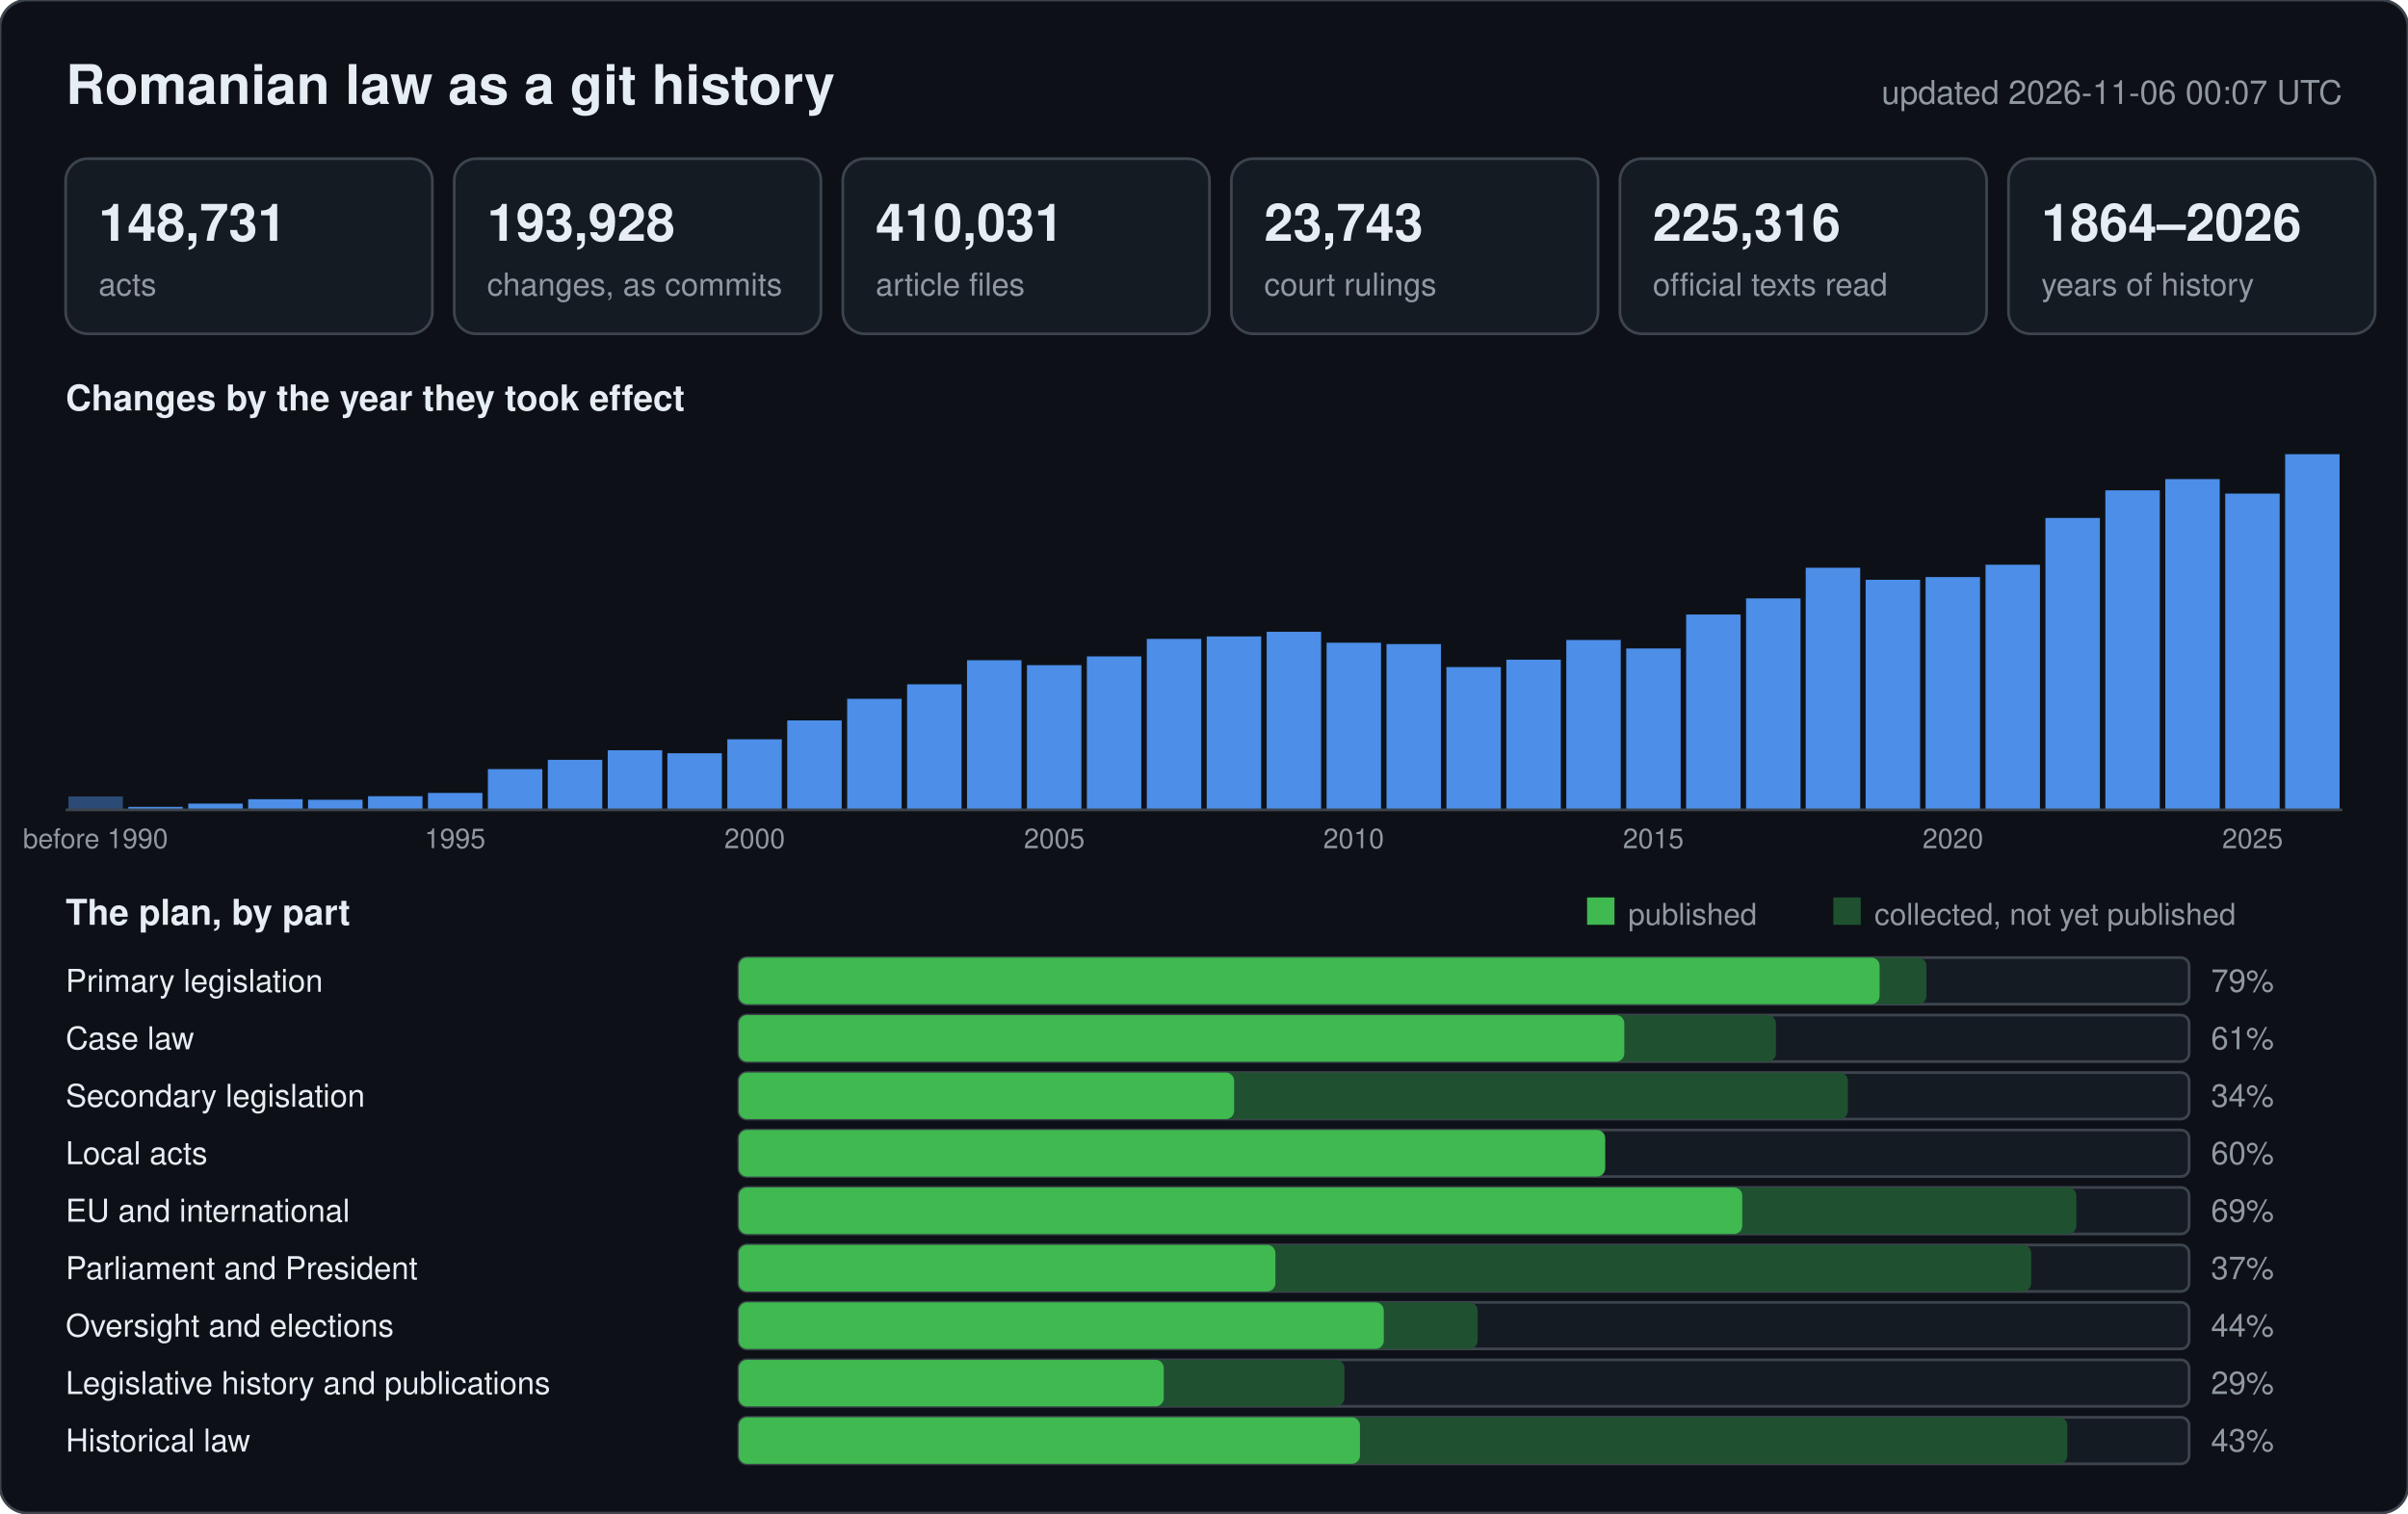
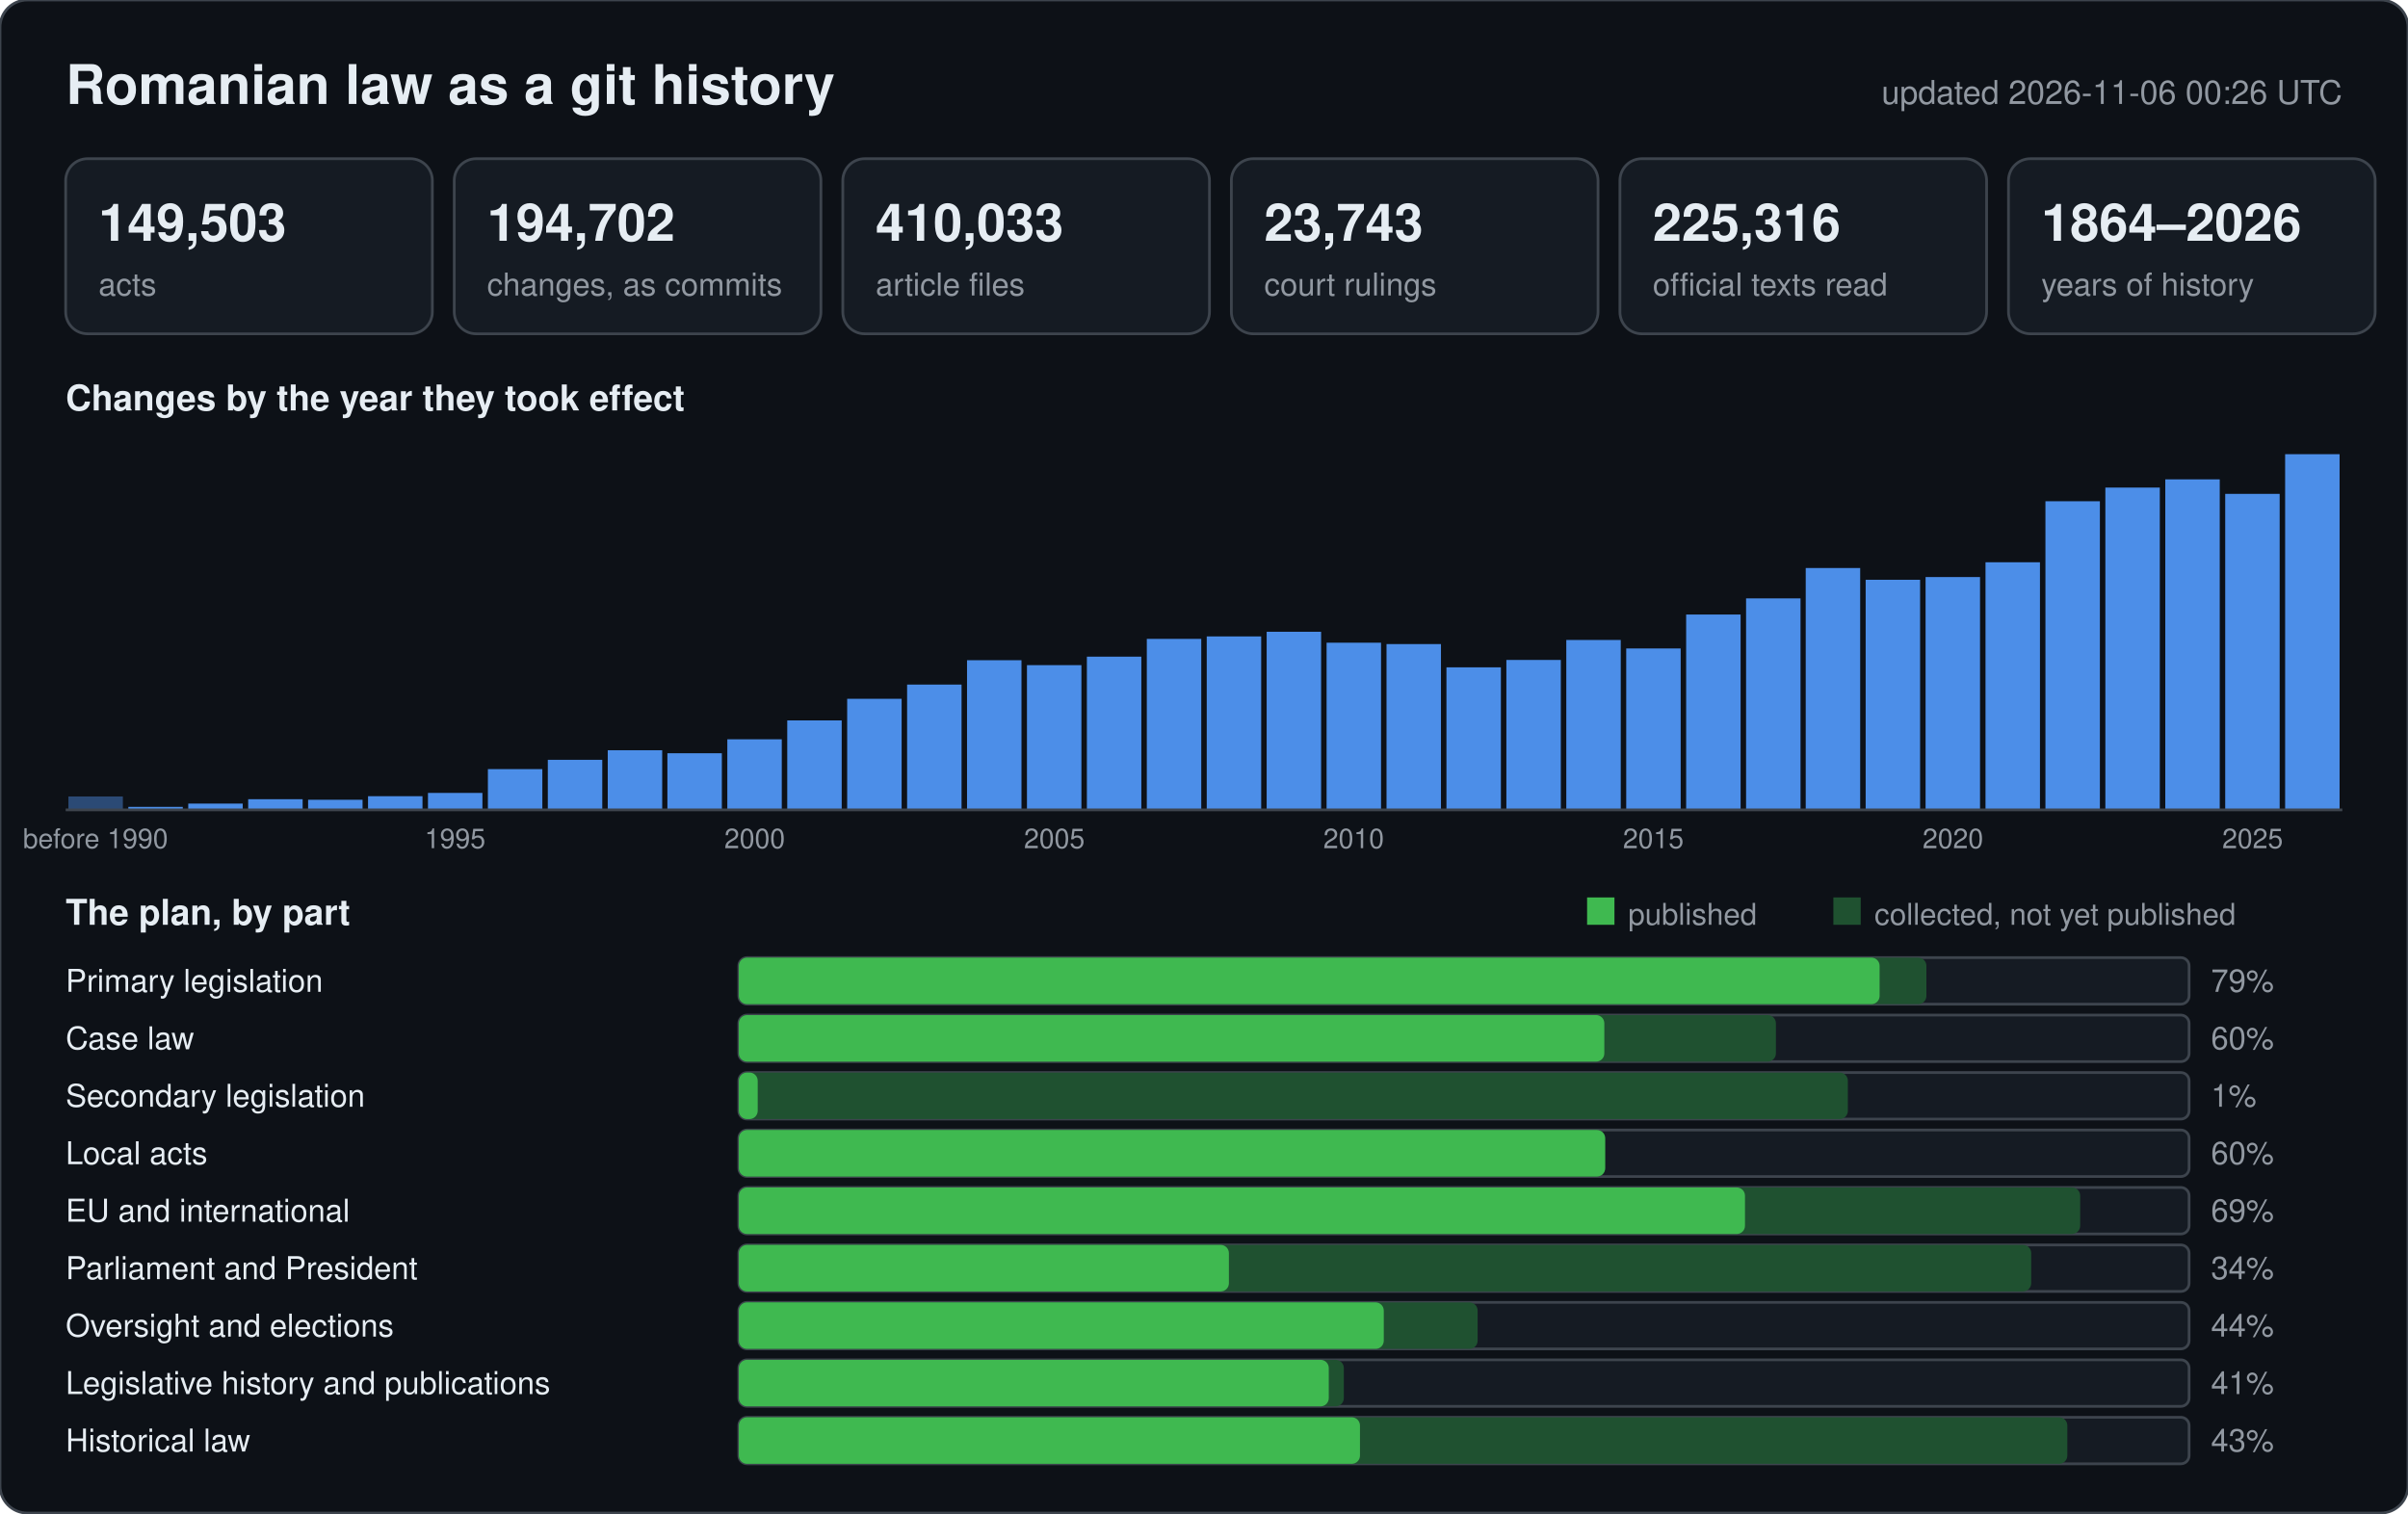
<svg xmlns="http://www.w3.org/2000/svg" width="880" height="553" viewBox="0 0 880 553" font-family="-apple-system,BlinkMacSystemFont,Segoe UI,Helvetica,Arial,sans-serif">
  <rect width="880" height="553" rx="10" fill="#0d1117" stroke="#3d444d" />
  <text x="24" y="38" font-size="20" font-weight="600" fill="#e6edf3">Romanian law as a git history</text>
-   <text x="856" y="38" font-size="12" text-anchor="end" fill="#9198a1">updated 2026-11-06 00:07 UTC</text>
+   <text x="856" y="38" font-size="12" text-anchor="end" fill="#9198a1">updated 2026-11-06 00:26 UTC</text>
  <rect x="24" y="58" width="134" height="64" rx="8" fill="#151b23" stroke="#3d444d" />
-   <text x="36" y="88" font-size="19" font-weight="600" fill="#e6edf3">148,731</text>
+   <text x="36" y="88" font-size="19" font-weight="600" fill="#e6edf3">149,503</text>
  <text x="36" y="108" font-size="11.5" fill="#9198a1">acts</text>
  <rect x="166" y="58" width="134" height="64" rx="8" fill="#151b23" stroke="#3d444d" />
-   <text x="178" y="88" font-size="19" font-weight="600" fill="#e6edf3">193,928</text>
+   <text x="178" y="88" font-size="19" font-weight="600" fill="#e6edf3">194,702</text>
  <text x="178" y="108" font-size="11.5" fill="#9198a1">changes, as commits</text>
  <rect x="308" y="58" width="134" height="64" rx="8" fill="#151b23" stroke="#3d444d" />
-   <text x="320" y="88" font-size="19" font-weight="600" fill="#e6edf3">410,031</text>
+   <text x="320" y="88" font-size="19" font-weight="600" fill="#e6edf3">410,033</text>
  <text x="320" y="108" font-size="11.5" fill="#9198a1">article files</text>
  <rect x="450" y="58" width="134" height="64" rx="8" fill="#151b23" stroke="#3d444d" />
  <text x="462" y="88" font-size="19" font-weight="600" fill="#e6edf3">23,743</text>
  <text x="462" y="108" font-size="11.5" fill="#9198a1">court rulings</text>
  <rect x="592" y="58" width="134" height="64" rx="8" fill="#151b23" stroke="#3d444d" />
  <text x="604" y="88" font-size="19" font-weight="600" fill="#e6edf3">225,316</text>
  <text x="604" y="108" font-size="11.5" fill="#9198a1">official texts read</text>
  <rect x="734" y="58" width="134" height="64" rx="8" fill="#151b23" stroke="#3d444d" />
  <text x="746" y="88" font-size="19" font-weight="600" fill="#e6edf3">1864–2026</text>
  <text x="746" y="108" font-size="11.5" fill="#9198a1">years of history</text>
  <text x="24" y="150" font-size="13" font-weight="600" fill="#e6edf3">Changes by the year they took effect</text>
  <rect x="25.0" y="291.1" width="19.9" height="4.9" fill="#2b4a75" />
  <text x="34.9" y="310" font-size="10" text-anchor="middle" fill="#9198a1">before 1990</text>
  <rect x="46.9" y="294.9" width="19.9" height="1.1" fill="#4c8ee8" />
  <rect x="68.8" y="293.7" width="19.9" height="2.3" fill="#4c8ee8" />
  <rect x="90.7" y="292.1" width="19.9" height="3.9" fill="#4c8ee8" />
  <rect x="112.6" y="292.3" width="19.9" height="3.7" fill="#4c8ee8" />
  <rect x="134.5" y="291.0" width="19.9" height="5.0" fill="#4c8ee8" />
  <rect x="156.4" y="289.8" width="19.9" height="6.2" fill="#4c8ee8" />
  <text x="166.3" y="310" font-size="10" text-anchor="middle" fill="#9198a1">1995</text>
  <rect x="178.3" y="281.1" width="19.9" height="14.9" fill="#4c8ee8" />
  <rect x="200.2" y="277.7" width="19.9" height="18.3" fill="#4c8ee8" />
  <rect x="222.1" y="274.2" width="19.9" height="21.8" fill="#4c8ee8" />
  <rect x="243.9" y="275.3" width="19.9" height="20.7" fill="#4c8ee8" />
  <rect x="265.8" y="270.2" width="19.9" height="25.8" fill="#4c8ee8" />
  <text x="275.8" y="310" font-size="10" text-anchor="middle" fill="#9198a1">2000</text>
  <rect x="287.7" y="263.3" width="19.9" height="32.7" fill="#4c8ee8" />
  <rect x="309.6" y="255.4" width="19.9" height="40.6" fill="#4c8ee8" />
-   <rect x="331.5" y="250.1" width="19.9" height="45.9" fill="#4c8ee8" />
+   <rect x="331.5" y="250.2" width="19.9" height="45.8" fill="#4c8ee8" />
  <rect x="353.4" y="241.3" width="19.9" height="54.7" fill="#4c8ee8" />
  <rect x="375.3" y="243.1" width="19.9" height="52.9" fill="#4c8ee8" />
  <text x="385.3" y="310" font-size="10" text-anchor="middle" fill="#9198a1">2005</text>
-   <rect x="397.2" y="239.9" width="19.9" height="56.1" fill="#4c8ee8" />
+   <rect x="397.2" y="240.0" width="19.9" height="56.0" fill="#4c8ee8" />
  <rect x="419.1" y="233.5" width="19.9" height="62.5" fill="#4c8ee8" />
  <rect x="441.0" y="232.6" width="19.9" height="63.4" fill="#4c8ee8" />
  <rect x="462.9" y="230.9" width="19.9" height="65.1" fill="#4c8ee8" />
  <rect x="484.8" y="234.9" width="19.9" height="61.1" fill="#4c8ee8" />
  <text x="494.7" y="310" font-size="10" text-anchor="middle" fill="#9198a1">2010</text>
  <rect x="506.7" y="235.4" width="19.9" height="60.6" fill="#4c8ee8" />
-   <rect x="528.6" y="243.8" width="19.9" height="52.2" fill="#4c8ee8" />
-   <rect x="550.5" y="241.1" width="19.9" height="54.9" fill="#4c8ee8" />
+   <rect x="528.6" y="243.9" width="19.9" height="52.1" fill="#4c8ee8" />
+   <rect x="550.5" y="241.2" width="19.9" height="54.8" fill="#4c8ee8" />
  <rect x="572.4" y="233.9" width="19.9" height="62.1" fill="#4c8ee8" />
  <rect x="594.3" y="237.0" width="19.9" height="59.0" fill="#4c8ee8" />
  <text x="604.2" y="310" font-size="10" text-anchor="middle" fill="#9198a1">2015</text>
  <rect x="616.2" y="224.6" width="19.9" height="71.4" fill="#4c8ee8" />
  <rect x="638.1" y="218.7" width="19.9" height="77.3" fill="#4c8ee8" />
-   <rect x="659.9" y="207.5" width="19.9" height="88.5" fill="#4c8ee8" />
+   <rect x="659.9" y="207.6" width="19.9" height="88.4" fill="#4c8ee8" />
  <rect x="681.8" y="211.9" width="19.9" height="84.1" fill="#4c8ee8" />
  <rect x="703.7" y="210.9" width="19.9" height="85.1" fill="#4c8ee8" />
  <text x="713.7" y="310" font-size="10" text-anchor="middle" fill="#9198a1">2020</text>
-   <rect x="725.6" y="206.4" width="19.9" height="89.6" fill="#4c8ee8" />
-   <rect x="747.5" y="189.3" width="19.9" height="106.7" fill="#4c8ee8" />
-   <rect x="769.4" y="179.2" width="19.9" height="116.8" fill="#4c8ee8" />
-   <rect x="791.3" y="175.1" width="19.9" height="120.9" fill="#4c8ee8" />
-   <rect x="813.2" y="180.4" width="19.9" height="115.6" fill="#4c8ee8" />
+   <rect x="725.6" y="205.5" width="19.9" height="90.5" fill="#4c8ee8" />
+   <rect x="747.5" y="183.2" width="19.9" height="112.8" fill="#4c8ee8" />
+   <rect x="769.4" y="178.2" width="19.9" height="117.8" fill="#4c8ee8" />
+   <rect x="791.3" y="175.2" width="19.9" height="120.8" fill="#4c8ee8" />
+   <rect x="813.2" y="180.5" width="19.9" height="115.5" fill="#4c8ee8" />
  <text x="823.2" y="310" font-size="10" text-anchor="middle" fill="#9198a1">2025</text>
  <rect x="835.1" y="166.0" width="19.9" height="130.0" fill="#4c8ee8" />
  <line x1="24" y1="296" x2="856" y2="296" stroke="#3d444d" />
  <text x="24" y="338" font-size="13" font-weight="600" fill="#e6edf3">The plan, by part</text>
  <rect x="580" y="328" width="10" height="10" fill="#3fb950" />
  <text x="595" y="338" font-size="11" fill="#9198a1">published</text>
  <rect x="670" y="328" width="10" height="10" fill="#1f5130" />
  <text x="685" y="338" font-size="11" fill="#9198a1">collected, not yet published</text>
  <text x="24" y="362.5" font-size="11.5" fill="#e6edf3">Primary legislation</text>
  <rect x="270" y="350" width="530" height="17" rx="3" fill="#151b23" stroke="#3d444d" />
  <rect x="270" y="350" width="434.0" height="17" rx="3" fill="#1f5130" />
  <rect x="270" y="350" width="416.9" height="17" rx="3" fill="#3fb950" />
  <text x="808" y="362.5" font-size="11.5" fill="#9198a1">79%</text>
  <text x="24" y="383.5" font-size="11.5" fill="#e6edf3">Case law</text>
  <rect x="270" y="371" width="530" height="17" rx="3" fill="#151b23" stroke="#3d444d" />
  <rect x="270" y="371" width="379.0" height="17" rx="3" fill="#1f5130" />
-   <rect x="270" y="371" width="323.6" height="17" rx="3" fill="#3fb950" />
-   <text x="808" y="383.5" font-size="11.5" fill="#9198a1">61%</text>
+   <rect x="270" y="371" width="316.3" height="17" rx="3" fill="#3fb950" />
+   <text x="808" y="383.5" font-size="11.5" fill="#9198a1">60%</text>
  <text x="24" y="404.5" font-size="11.5" fill="#e6edf3">Secondary legislation</text>
  <rect x="270" y="392" width="530" height="17" rx="3" fill="#151b23" stroke="#3d444d" />
  <rect x="270" y="392" width="405.3" height="17" rx="3" fill="#1f5130" />
-   <rect x="270" y="392" width="181.0" height="17" rx="3" fill="#3fb950" />
-   <text x="808" y="404.5" font-size="11.5" fill="#9198a1">34%</text>
+   <rect x="270" y="392" width="6.9" height="17" rx="3" fill="#3fb950" />
+   <text x="808" y="404.5" font-size="11.5" fill="#9198a1">1%</text>
  <text x="24" y="425.5" font-size="11.5" fill="#e6edf3">Local acts</text>
  <rect x="270" y="413" width="530" height="17" rx="3" fill="#151b23" stroke="#3d444d" />
  <rect x="270" y="413" width="316.6" height="17" rx="3" fill="#1f5130" />
  <rect x="270" y="413" width="316.6" height="17" rx="3" fill="#3fb950" />
  <text x="808" y="425.5" font-size="11.5" fill="#9198a1">60%</text>
  <text x="24" y="446.5" font-size="11.5" fill="#e6edf3">EU and international</text>
  <rect x="270" y="434" width="530" height="17" rx="3" fill="#151b23" stroke="#3d444d" />
-   <rect x="270" y="434" width="488.8" height="17" rx="3" fill="#1f5130" />
-   <rect x="270" y="434" width="366.7" height="17" rx="3" fill="#3fb950" />
+   <rect x="270" y="434" width="490.2" height="17" rx="3" fill="#1f5130" />
+   <rect x="270" y="434" width="367.7" height="17" rx="3" fill="#3fb950" />
  <text x="808" y="446.5" font-size="11.5" fill="#9198a1">69%</text>
  <text x="24" y="467.5" font-size="11.5" fill="#e6edf3">Parliament and President</text>
  <rect x="270" y="455" width="530" height="17" rx="3" fill="#151b23" stroke="#3d444d" />
  <rect x="270" y="455" width="472.3" height="17" rx="3" fill="#1f5130" />
-   <rect x="270" y="455" width="196.1" height="17" rx="3" fill="#3fb950" />
-   <text x="808" y="467.5" font-size="11.5" fill="#9198a1">37%</text>
+   <rect x="270" y="455" width="179.1" height="17" rx="3" fill="#3fb950" />
+   <text x="808" y="467.5" font-size="11.5" fill="#9198a1">34%</text>
  <text x="24" y="488.5" font-size="11.5" fill="#e6edf3">Oversight and elections</text>
  <rect x="270" y="476" width="530" height="17" rx="3" fill="#151b23" stroke="#3d444d" />
  <rect x="270" y="476" width="270.0" height="17" rx="3" fill="#1f5130" />
  <rect x="270" y="476" width="235.7" height="17" rx="3" fill="#3fb950" />
  <text x="808" y="488.5" font-size="11.5" fill="#9198a1">44%</text>
  <text x="24" y="509.5" font-size="11.5" fill="#e6edf3">Legislative history and publications</text>
  <rect x="270" y="497" width="530" height="17" rx="3" fill="#151b23" stroke="#3d444d" />
-   <rect x="270" y="497" width="221.3" height="17" rx="3" fill="#1f5130" />
-   <rect x="270" y="497" width="155.3" height="17" rx="3" fill="#3fb950" />
-   <text x="808" y="509.5" font-size="11.5" fill="#9198a1">29%</text>
+   <rect x="270" y="497" width="221.1" height="17" rx="3" fill="#1f5130" />
+   <rect x="270" y="497" width="215.6" height="17" rx="3" fill="#3fb950" />
+   <text x="808" y="509.5" font-size="11.5" fill="#9198a1">41%</text>
  <text x="24" y="530.5" font-size="11.5" fill="#e6edf3">Historical law</text>
  <rect x="270" y="518" width="530" height="17" rx="3" fill="#151b23" stroke="#3d444d" />
  <rect x="270" y="518" width="485.5" height="17" rx="3" fill="#1f5130" />
  <rect x="270" y="518" width="227.0" height="17" rx="3" fill="#3fb950" />
  <text x="808" y="530.5" font-size="11.5" fill="#9198a1">43%</text>
</svg>
